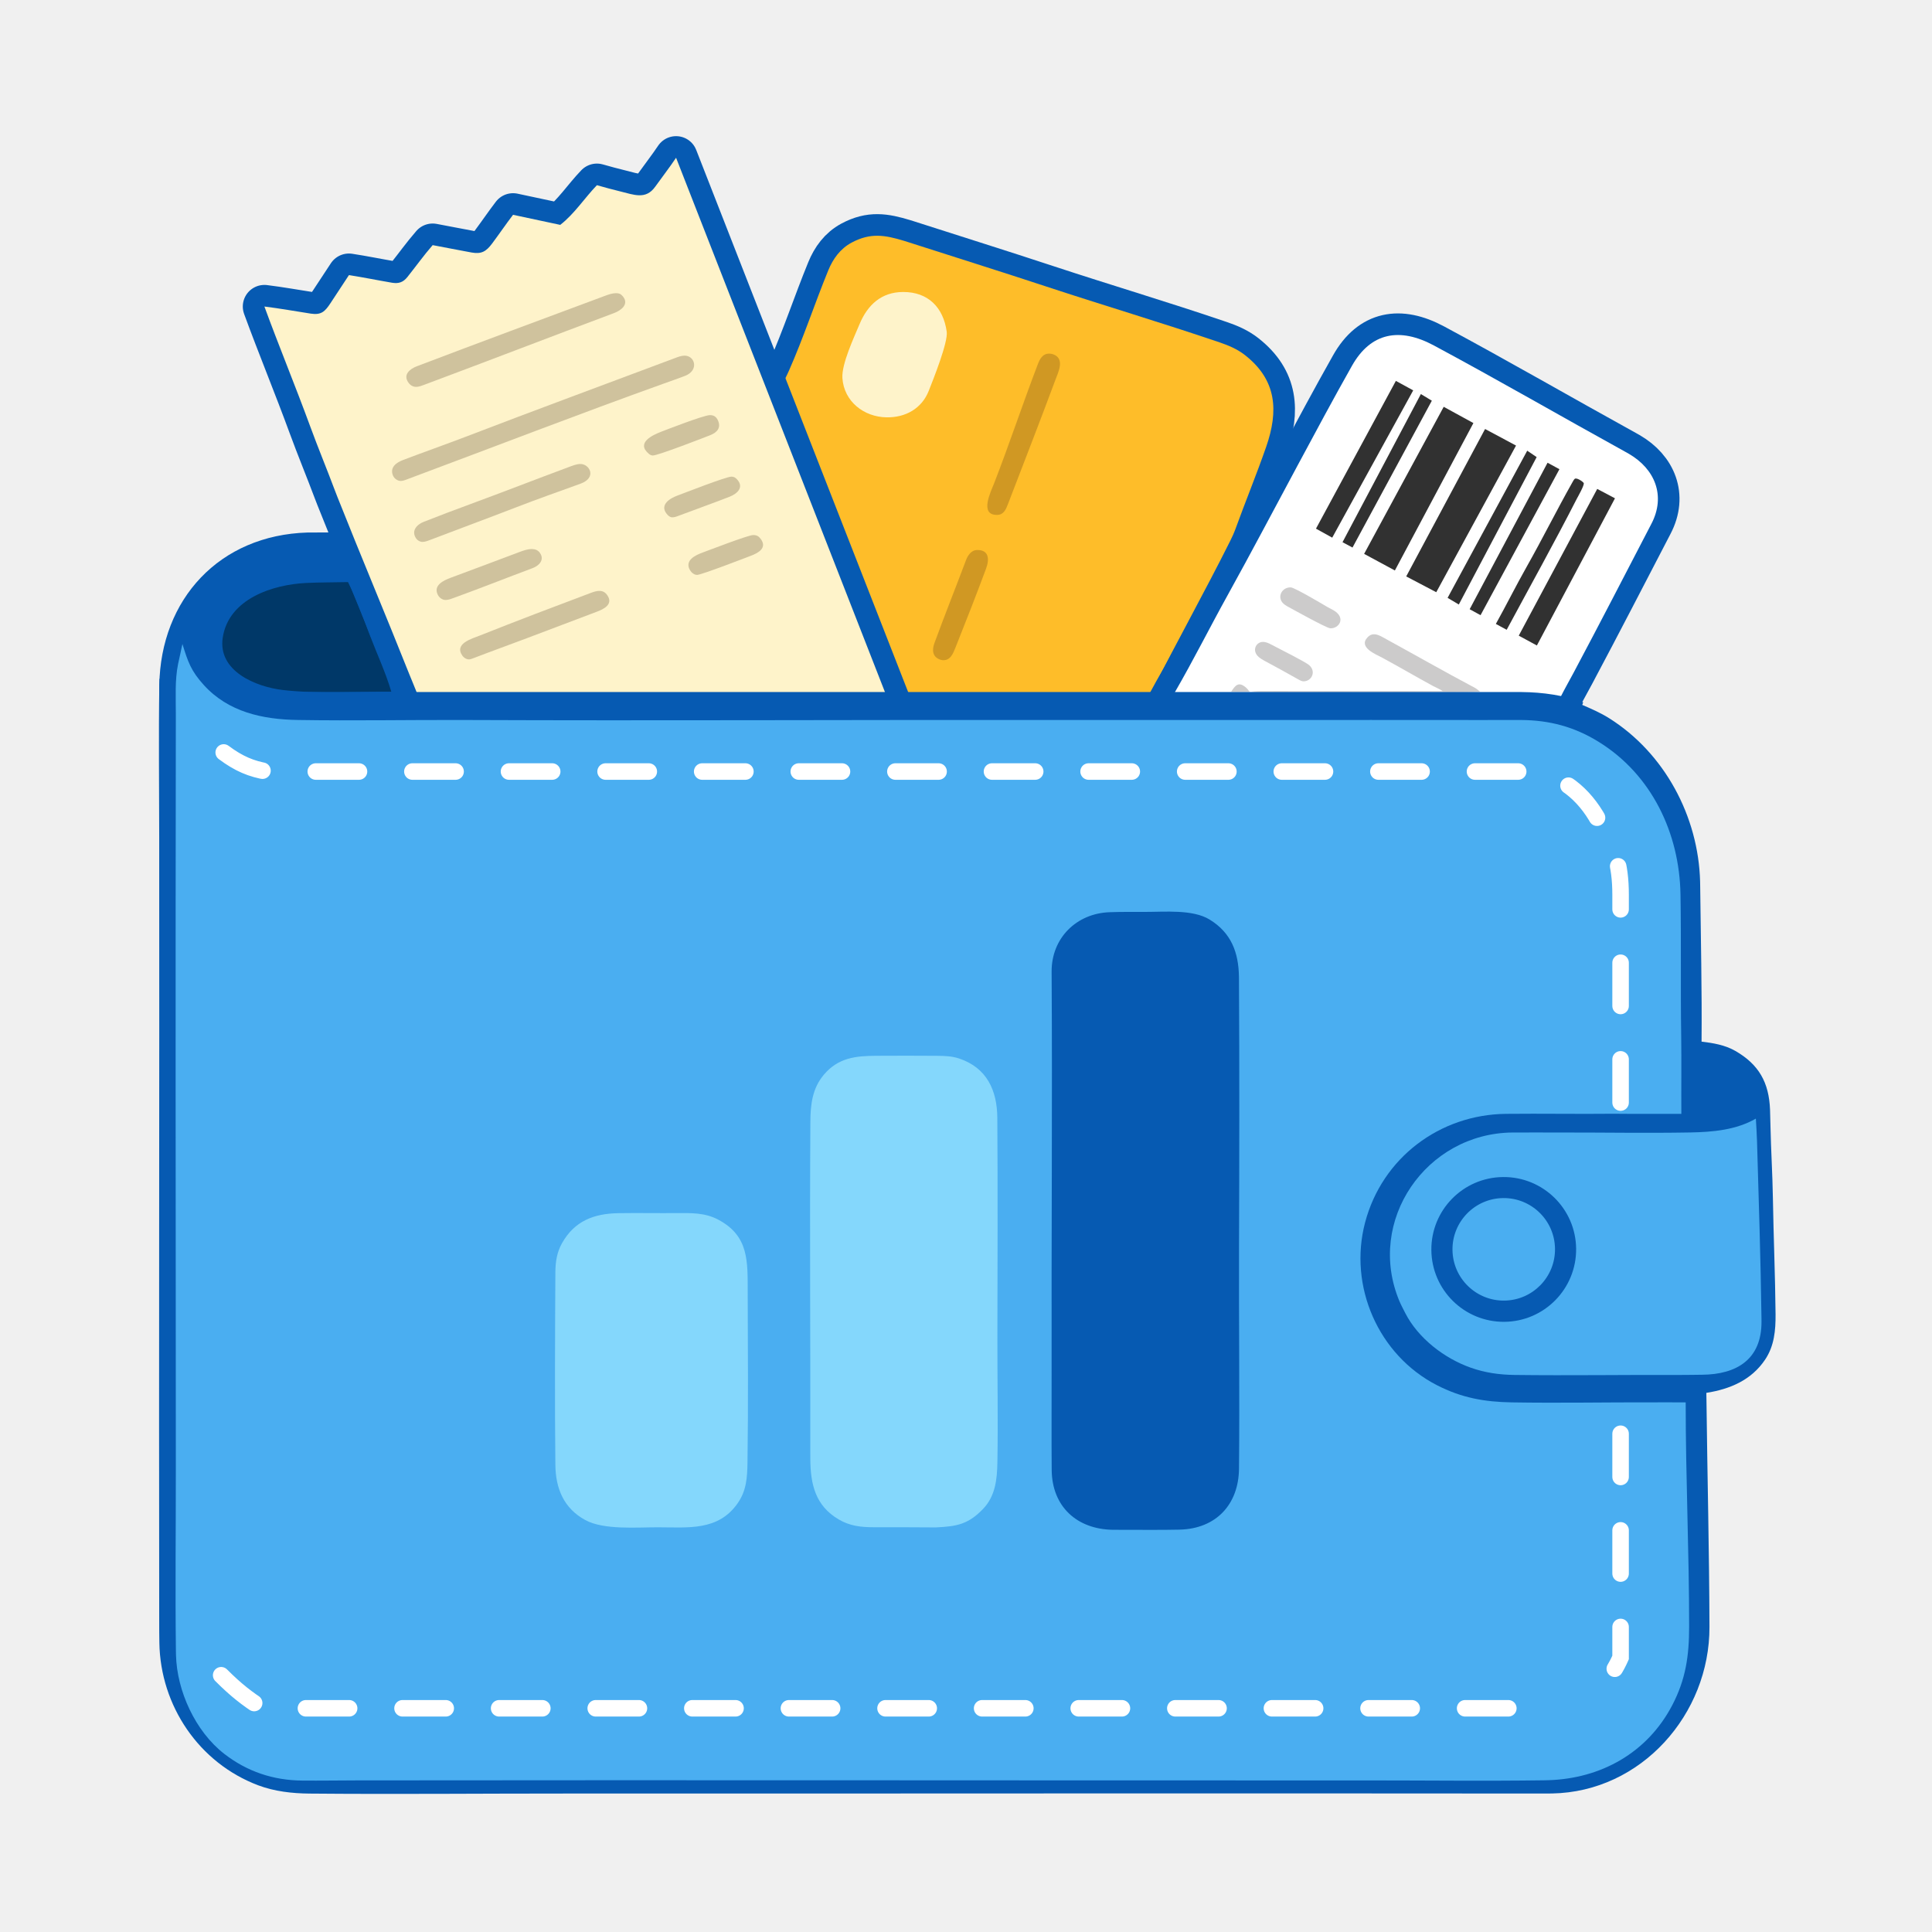
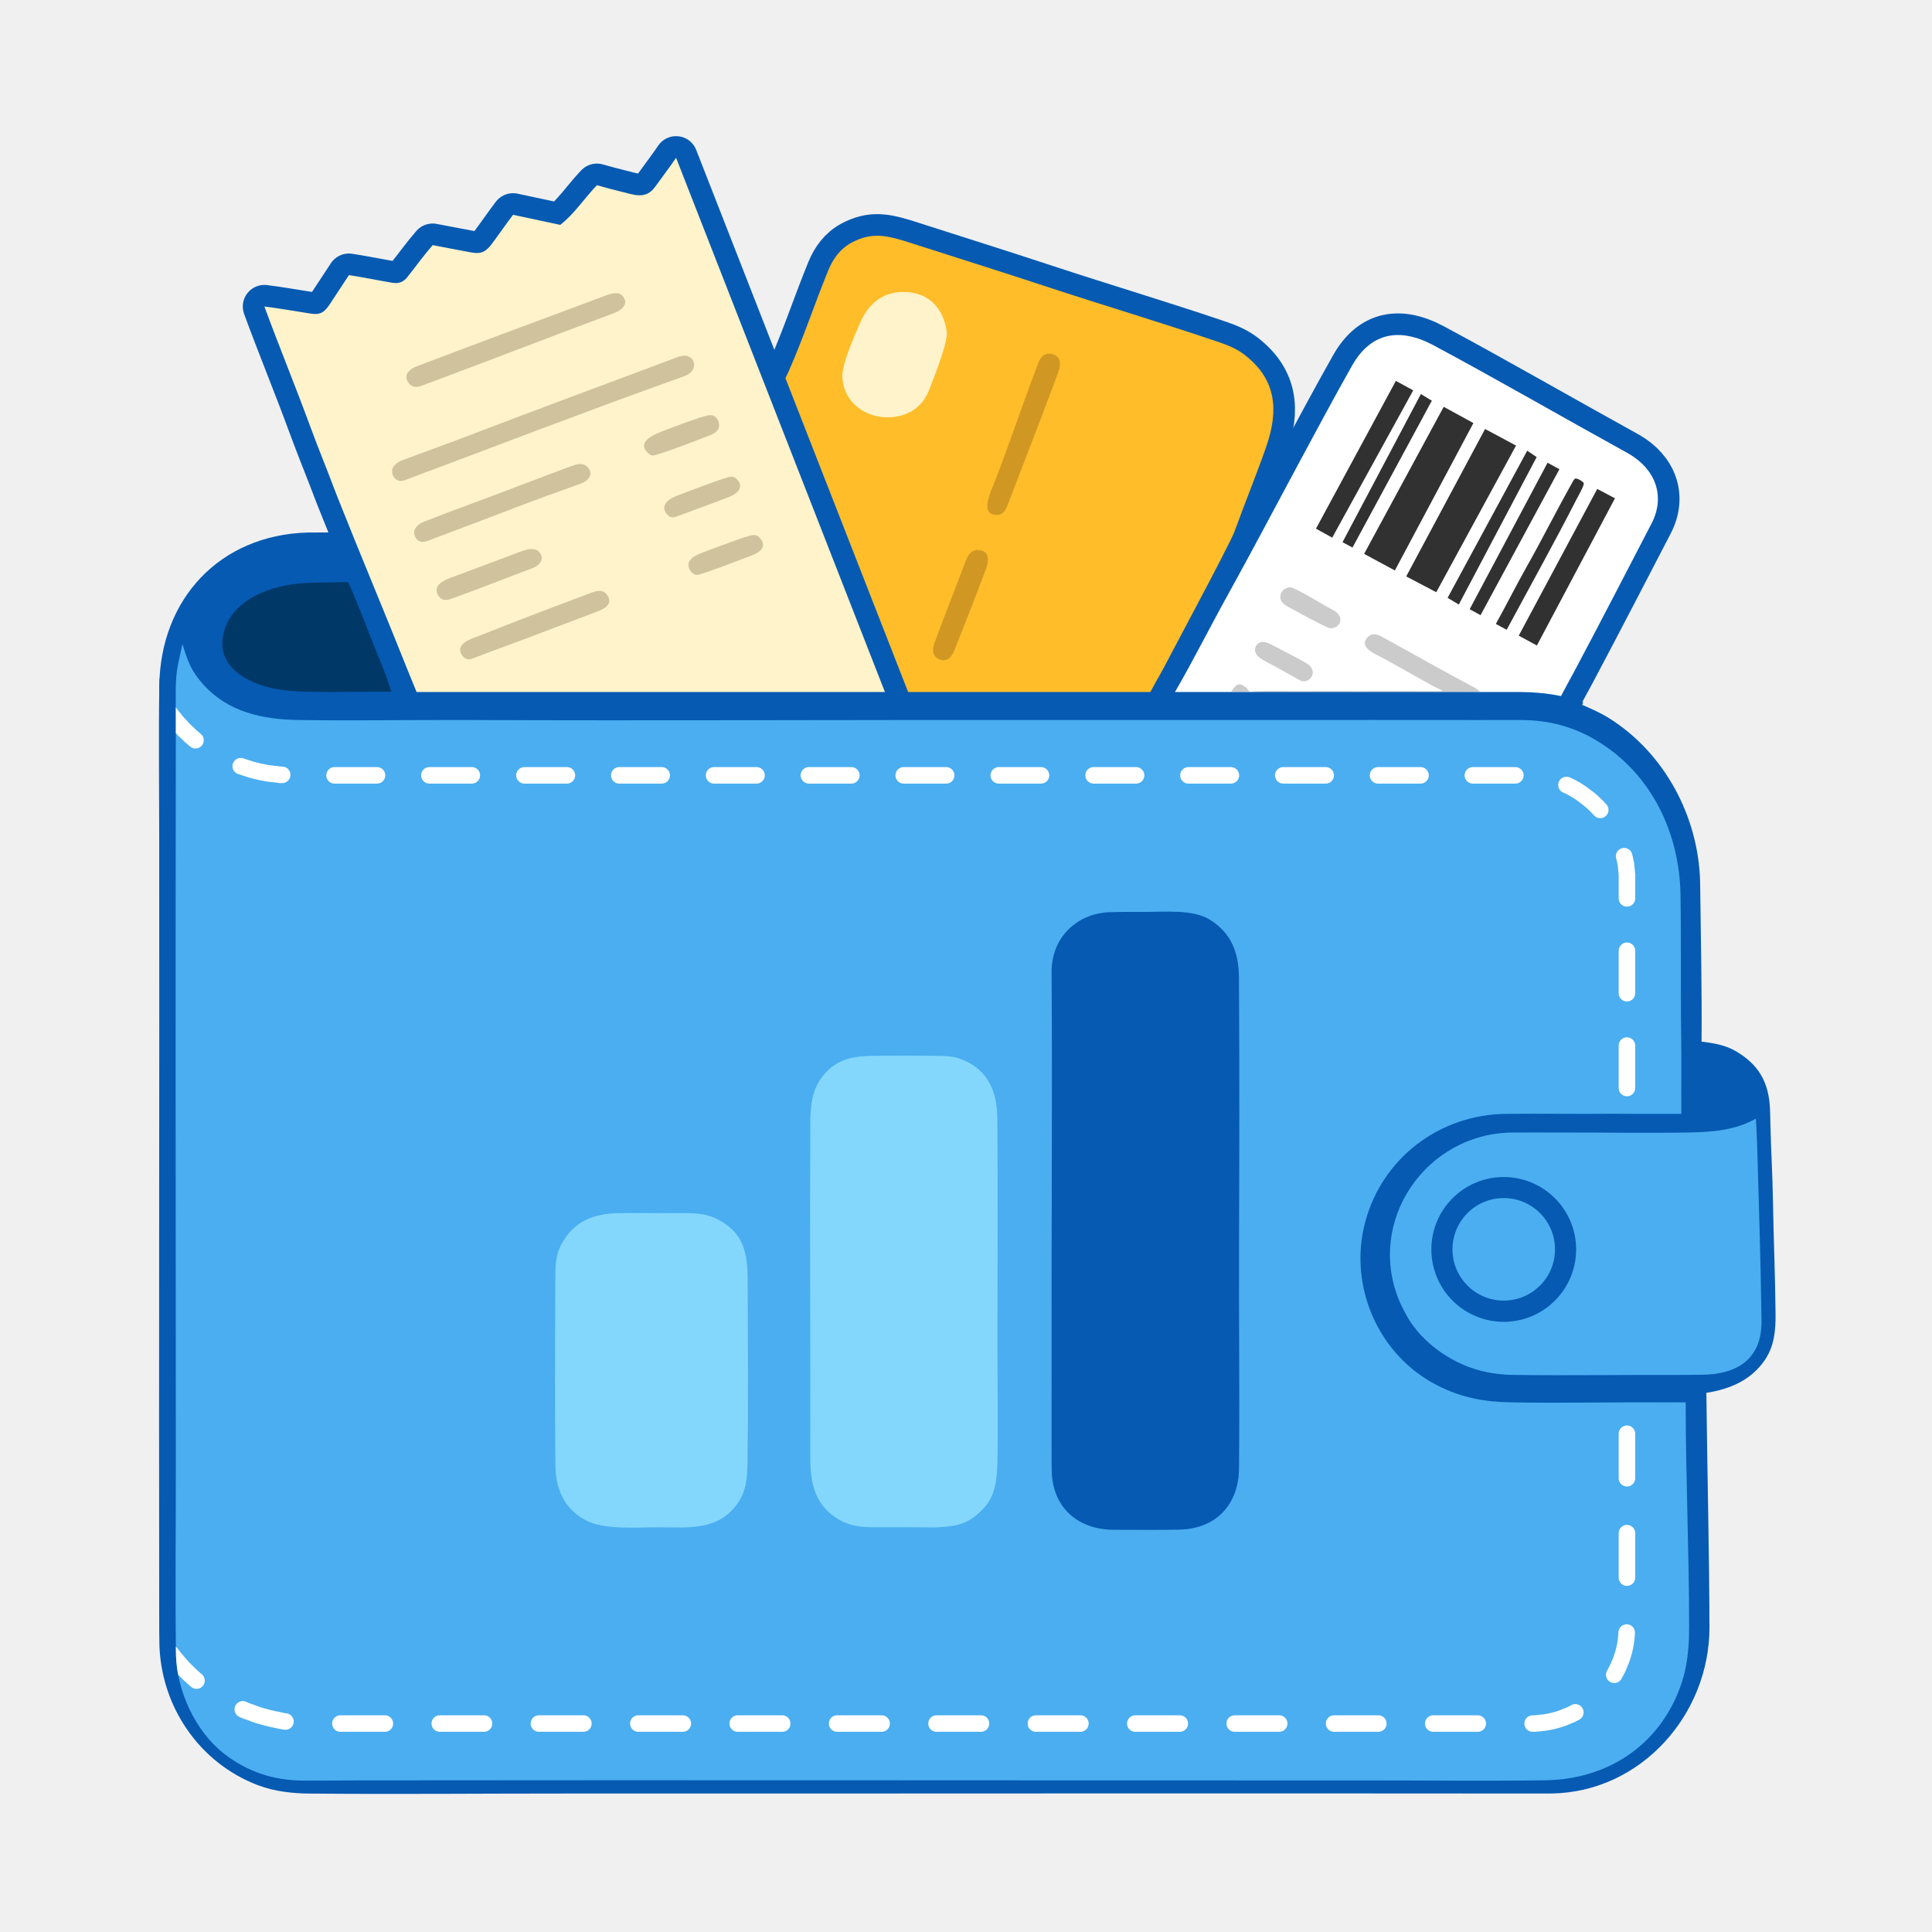
<svg xmlns="http://www.w3.org/2000/svg" viewBox="239 138 760 760">
  <defs>
    <clipPath id="bl-back-clip">
      <rect x="279" y="405" width="680" height="460" />
+     </clipPath>
+     <clipPath id="bl-front-clip">
+       <path d="M310.76 391.33C312.95 398.37 314.1 401.89 319.21 407.51C328.81 418.07 342.24 421 356.04 421.22C378.13 421.58 400.27 421.14 422.37 421.23C496.57 421.53 570.77 421.15 644.97 421.23C704.27 421.29 763.56 421.17 822.85 421.24C827.71 421.25 832.57 421.19 837.42 421.23C848.55 421.32 858.23 423.87 867.79 429.77C888.8 442.71 899.65 465.81 900.06 489.78C900.38 508.36 900.05 526.97 900.34 545.55C900.49 555.76 900.33 565.96 900.4 576.17C893.51 576.15 886.62 576.18 879.72 576.16C877.72 576.15 875.73 576.13 873.73 576.12C859.62 576.27 845.51 576.01 831.4 576.16C805.33 576.44 782.69 593.49 775.99 618.91C769.39 643.94 781.17 671.03 804.21 682.88C813.9 687.86 822.88 689.48 833.66 689.66C852.23 689.97 871.06 689.6 889.68 689.65C893.83 689.66 897.97 689.62 902.11 689.67C902.09 719.1 903.48 748.52 903.46 777.95C903.45 789.34 902.16 798.59 896.78 808.86C886.97 827.56 868.75 837.67 847.98 838.29L846.22 838.33C823.21 838.65 800.15 838.37 777.13 838.37C644.64 838.41 512.15 838.2 379.66 838.36C372.37 838.37 365.08 838.5 357.8 838.43C346.47 838.32 336.19 834.89 327.19 827.9C315.87 819.1 308.57 803.2 308.23 789.01L308.2 787.5C307.9 763.48 308.19 739.42 308.17 715.39C308.1 616.57 308.02 517.75 308.17 418.93C308.18 412.33 307.75 405.67 309.05 399.21C309.58 396.57 310.25 393.97 310.76 391.33Z" />
    </clipPath>
  </defs>
  <path clip-path="url(#bl-back-clip)" fill="#065AB2" d="M489.81 206.53C493.16 202.23 496.35 197.79 499.76 193.53C503.95 188.45 508.97 187.87 511.29 193.8C518.4 211.95 525.44 230.11 532.57 248.25C536.28 257.69 539.49 267.4 543.8 276.59C546.87 266.62 552.13 253.46 556.31 242.89C556.83 241.58 557.38 240.28 557.97 239C564.74 224.42 579.92 219.18 594.91 223.76C600.52 225.47 606.13 227.35 611.69 229.22C647.61 241.27 683.89 252.23 719.78 264.36C725.87 266.42 731.15 268.69 735.94 273.08C747.38 283.57 748.3 291.27 747.85 306.13C748.41 305.17 748.97 304.22 749.5 303.25C754.21 294.57 758.85 285.85 763.78 277.29C766.48 272.6 769.8 268.36 774.57 265.65C786.31 258.96 797.26 261.52 808.5 267.6L810.42 268.66C834.63 282.05 859.01 295.15 883.02 308.89C888.92 312.26 894.06 316.75 896.82 323.1C900.7 332.06 899.84 340.01 895.53 348.5C890.66 358.09 885.82 367.76 880.75 377.24C874.04 389.79 867.72 402.6 860.76 415.01C864.58 416.65 868.46 418.3 872 420.53C893.84 434.28 907.1 459.16 907.78 484.75L907.81 486.5C908.04 506.91 908.53 527.34 908.35 547.75C912.92 548.29 917.57 549.08 921.56 551.36C930.95 556.73 934.87 563.88 935.29 574.5C935.37 576.67 935.41 578.83 935.46 581C935.65 590.42 936.26 599.84 936.41 609.25C936.66 624.5 937.32 639.75 937.46 655C937.51 661.32 936.96 667.48 933.33 672.87C927.88 680.96 919.5 684.45 910.23 685.92C910.25 686.86 910.27 687.81 910.28 688.75C910.62 718.5 911.38 748.25 911.46 778C911.56 812.26 884.72 842.9 849.5 843.51C847.92 843.53 846.33 843.53 844.75 843.53C717.25 843.39 589.75 843.57 462.25 843.53C428.42 843.52 394.57 843.85 360.75 843.55C353.97 843.49 346.99 842.71 340.61 840.31C317.25 831.52 302.09 808.97 301.69 784.25C301.64 781.33 301.63 778.42 301.63 775.5C301.47 672.75 301.73 570 301.63 467.25C301.62 447.35 301.36 427.4 301.67 407.5C302.2 373.7 325.3 348.5 360 347.48C362.72 347.4 365.44 347.44 368.16 347.44C366 342 363.88 336.51 361.85 331.02C359.61 324.99 356.98 319.13 354.82 313.08C348.56 295.63 341.24 278.56 334.77 261.2L334.43 260.25C332.27 254.08 335.16 248.93 342 249.99C348.44 250.98 354.9 251.83 361.3 253.04C375.2 232.81 368.05 236.36 393.18 241.04C394.67 238.8 396.12 236.61 397.74 234.45C401.86 228.97 403.15 225.35 410.25 226.5C415.21 227.3 420.15 228.2 425.08 229.18C428.04 225.4 430.82 221.49 433.65 217.61C436.71 213.44 438.59 213.26 443.5 214.4C447.95 215.43 452.38 216.58 456.81 217.7C459.78 213.81 462.88 210.01 466.02 206.26C469.06 202.62 471.17 201.63 475.79 202.81C480.47 204.01 485.1 205.42 489.81 206.53Z" />
  <path fill="#065AB2" d="M301.67 440L301.67 407.5C302.2 373.7 325.3 348.5 360 347.48L371 347.44C375 347.44 377.5 349.2 378.8 352.5L406 421L406 440Z" />
  <path fill="#003868" d="M392.92 410.09C379.68 410.06 363.47 410.98 350.25 409.43C339.64 408.18 324.56 402.01 326.63 388.75C329 373.58 346.21 367.95 359.5 367.32C364.96 367.06 370.43 367.11 375.89 366.98C378.8 372.5 382.45 382.51 384.53 387.99C387.3 395.28 390.76 402.62 392.92 410.09Z" />
  <path fill="#003868" d="M402.6 392C400 386 402 380 409 380L862 380C868 380 870 384 868 389L836.3 440L419.3 440Z" />
  <g>
    <path fill="#FEBD29" stroke="#065AB2" stroke-width="17" stroke-linejoin="round" paint-order="stroke" d="M547.77 287.14C548.31 286.06 548.83 284.99 549.32 283.89C555.03 270.98 559.46 257.45 564.81 244.38C566.69 239.78 569.55 235.83 574 233.44C581.36 229.5 586.97 230.41 594.63 232.74L596 233.17C614.23 239.04 632.53 244.76 650.72 250.76C673.33 258.22 696.17 264.99 718.71 272.67C722.38 273.92 725.71 275.31 728.78 277.72C741.3 287.55 741.98 299.66 737.09 313.75C733.32 324.59 728.95 335.21 725.03 346C724.44 347.62 723.73 349.19 722.96 350.73C712.97 370.71 702.06 390.21 691.99 410.15L665.9 460L470 460L547.77 287.14Z" />
    <path fill="#FEF3CA" d="M594.25 252.86C604.04 252.83 610.08 258.86 611.42 268.5C612 272.61 606.04 287.44 604.36 291.71C601.62 298.72 595.21 302.29 587.75 302.17C578.8 302.03 571.01 295.91 570.38 286.75C570 281.2 575.01 270.59 577.13 265.5C580.29 257.94 585.7 252.89 594.25 252.86Z" />
    <path fill="#D09823" d="M651.75 277.11C652.27 277.11 652.77 277.18 653.26 277.36C658.04 279.05 655.29 284.4 654.14 287.5C648.09 303.81 641.75 320.01 635.52 336.26C634.69 338.42 633.83 340.51 631.25 340.55C624.1 340.67 628.84 331.27 630.01 328.25C636.02 312.78 641.25 297.01 647.16 281.52C648.01 279.3 649.07 277.08 651.75 277.11Z" />
    <path fill="#D09823" d="M623.25 354.36C628.19 354.23 628.2 358.14 626.88 361.72C623.03 372.11 618.96 382.41 614.87 392.71C613.9 395.13 612.84 397.95 609.75 397.69C609.67 397.68 609.16 397.59 609 397.54C605.75 396.47 605.58 393.73 606.57 391.01C610.59 380.04 614.93 369.19 619.04 358.25C619.76 356.34 621.21 354.42 623.25 354.36Z" />
  </g>
  <g>
    <path fill="#FEF3CA" stroke="#065AB2" stroke-width="17" stroke-linejoin="round" paint-order="stroke" d="M504.95 200.06L587.11 410.23L606.7 460L423.1 460L402.84 410.16C401.94 407.84 400.94 405.56 400.02 403.25C390.78 379.98 381.02 356.92 371.79 333.64L370.81 331.11C367.6 322.55 364.08 314.08 360.94 305.5C355.18 289.79 348.77 274.3 343.01 258.58C349.12 259.34 355.17 260.43 361.25 261.37C365.35 262 366.82 260.58 369.01 257.25C371.42 253.58 373.82 249.89 376.26 246.23C381.93 247.09 387.55 248.26 393.21 249.22C395.78 249.65 397.59 249.07 399.25 246.99C402.58 242.81 405.69 238.46 409.2 234.43C414.3 235.38 419.39 236.4 424.5 237.33C428.39 238.03 430.24 236.94 432.59 233.79C435.38 230.06 437.99 226.2 440.82 222.5L459.39 226.46C464.99 222.1 468.88 215.97 473.81 210.85C476.86 211.73 479.94 212.55 483.04 213.31C488.41 214.62 493.03 216.65 496.74 211.45C499.46 207.64 502.34 203.95 504.95 200.06Z" />
    <g fill="#CFC29D">
      <path d="M508.25 277.9C512.38 277.85 514.08 283.68 508.49 285.85C505.81 286.89 503.06 287.83 500.36 288.8C466.65 300.89 433.25 313.82 399.7 326.34C398.74 326.7 397.78 327.14 396.75 327.19C395.42 327.25 394.04 326.23 393.56 325C392.3 321.8 394.92 319.96 397.49 318.98C405.7 315.84 413.99 312.95 422.19 309.81C449.55 299.3 477.06 289.17 504.5 278.87C505.71 278.41 506.95 277.92 508.25 277.9Z" />
      <path d="M481.25 253.33C482.44 253.31 483.18 253.58 483.96 254.51C486.64 257.67 483.32 260.12 480.54 261.16C455.57 270.49 430.71 280.1 405.73 289.42C404.77 289.78 403.78 290.17 402.75 290.18C401.42 290.2 400.37 289.53 399.61 288.44C397.45 285.3 400.3 283.1 403 282.07C427.62 272.7 452.32 263.56 477 254.37C478.37 253.86 479.78 253.35 481.25 253.33Z" />
      <path d="M467.25 320.52C470.88 320.44 473.99 325.87 467.34 328.28C458.81 331.37 450.25 334.38 441.79 337.66C430.62 341.98 419.4 346.12 408.21 350.39C407.25 350.75 406.28 351.16 405.25 351.17C404.22 351.17 403.28 350.66 402.69 349.81C400.68 346.87 402.91 344.36 405.68 343.28C411.67 340.92 417.69 338.63 423.74 336.41C436.75 331.63 449.64 326.59 462.63 321.77C464.13 321.21 465.65 320.56 467.25 320.52Z" />
      <path d="M474.75 370.45C476.21 370.44 477.19 371.06 477.99 372.29C480.27 375.77 476.47 377.62 473.79 378.63C464.61 382.1 455.43 385.57 446.25 389.05C439.27 391.71 432.2 394.21 425.24 396.91C424.6 397.16 423.93 397.43 423.25 397.38C422.39 397.31 421.45 396.71 420.95 396.02C417.45 391.17 424.67 389.24 427.75 388.01C442.23 382.24 456.8 376.72 471.39 371.24C472.47 370.84 473.59 370.45 474.75 370.45Z" />
      <path d="M448.25 353.98C449.54 354 450.65 354.42 451.41 355.52C453.3 358.26 451.05 360.53 448.5 361.49C438.18 365.35 427.93 369.42 417.57 373.18C416.49 373.57 415.4 374.03 414.25 374.01C413 374 411.82 373.12 411.25 372.04C409.28 368.26 413.51 366.3 416.31 365.27C425.4 361.94 434.43 358.46 443.5 355.09C445.04 354.52 446.62 353.97 448.25 353.98Z" />
      <path d="M518.25 301.3C519.67 301.28 520.65 301.85 521.31 303.15C522.86 306.24 521.07 308.15 518.31 309.22C516.76 309.82 497.72 317.27 495.75 317.18C495.17 317.15 494.67 316.88 494.24 316.52C489.11 312.2 495.58 309.18 499.28 307.76C500.42 307.33 515.76 301.33 518.25 301.3Z" />
      <path d="M535.25 348.48C536.63 348.46 537.42 348.89 538.24 349.99C540.93 353.57 537.24 355.56 534.29 356.66C533.27 357.04 515 364.12 513.25 364.15C512.07 364.17 511 363.25 510.42 362.28C508.16 358.43 512.61 356.36 515.46 355.33C517.16 354.73 533.2 348.5 535.25 348.48Z" />
      <path d="M526.75 325.5C527.59 325.51 528.18 325.8 528.77 326.4C531.87 329.52 529.18 332.15 525.99 333.41C520.43 335.59 511.86 338.66 505.74 340.97C504.94 341.28 504.1 341.57 503.25 341.49C502.44 341.41 501.71 340.71 501.23 340.1C498.42 336.52 502.56 334.01 505.5 332.94C507.42 332.24 524.67 325.47 526.75 325.5Z" />
    </g>
  </g>
  <g>
    <path fill="white" stroke="#065AB2" stroke-width="17" stroke-linejoin="round" paint-order="stroke" d="M701.25 410.15C708.45 397.71 714.91 384.79 721.88 372.21C731.23 355.33 740.24 338.21 749.38 321.21C756.45 308.06 763.49 294.89 770.83 281.89C778.27 268.69 789.69 266.73 803.02 273.88C828.32 287.46 853.18 301.84 878.32 315.71L879.74 316.51C890 322.46 894.36 333.02 888.63 344.03C878.45 363.61 868.34 383.25 857.96 402.73C856.3 405.84 854.55 408.9 852.96 412.05L826 462L674 460L701.25 410.15Z" />
    <g fill="#CCCBCB">
      <path d="M806.53 409.88C805.37 409.05 804.04 408.58 802.79 407.9C796.05 404.24 789.44 400.35 782.69 396.7C780.37 395.45 773.21 392.69 776.94 388.73C778.82 386.73 780.83 387.51 782.92 388.65C795.02 395.27 807.01 402.12 819.21 408.59C819.95 408.98 820.58 409.56 821.21 410.1C813.82 410.51 806.41 410.21 799 410.33C788.25 410.51 777.5 410.21 766.75 410.38C761.08 410.46 755.42 410.27 749.75 410.32C745.08 410.36 740.42 410.33 735.75 410.35C734.22 410.35 732.69 410.3 731.17 410.1C732.11 410 733.05 409.9 734 409.89C739.49 409.81 745.01 409.89 750.5 409.88C769.18 409.86 787.85 409.9 806.53 409.88Z" />
      <path d="M723.29 410.13C724.99 407.52 726.21 406.04 729.06 408.4C729.67 408.92 730.12 409.55 730.61 410.18C728.17 410.2 725.73 410.21 723.29 410.13Z" />
      <path d="M746.75 369.06C748.35 369.11 760.67 376.5 761.09 376.73C761.94 377.2 762.85 377.63 763.69 378.13C768.65 381.15 765.63 385.38 762.25 385.15C760.73 385.05 746.5 377.12 746.5 377.12C745.81 376.77 745.13 376.39 744.49 375.95C740.89 373.47 743 368.95 746.75 369.06Z" />
      <path d="M735.75 390.51C736.98 390.49 738.12 391.03 739.2 391.61C742.25 393.26 752.58 398.34 754.09 399.74C756.89 402.33 754.82 406.07 751.75 406.02C751.13 406 750.55 405.72 750.01 405.42C745.47 402.85 740.9 400.34 736.31 397.88C735.56 397.48 734.88 397.06 734.23 396.52C731.27 394.02 733.05 390.55 735.75 390.51Z" />
    </g>
    <g fill="#313131">
      <path d="M823.19 306.76L835.37 313.27L803.99 370.96L792.17 364.75L823.19 306.76Z" />
      <path d="M806.92 298.03L818.6 304.42L787.71 362.41L775.61 355.88L806.92 298.03Z" />
      <path d="M867.31 330.33L874.29 334.02L843.57 391.92L836.44 388.05L867.31 330.33Z" />
      <path d="M788.1 287.83L794.92 291.56L763.06 349.5L756.67 345.96L788.1 287.83Z" />
      <path d="M847.77 320.03L852.44 322.57L821.41 380L817.13 377.65L847.77 320.03Z" />
      <path d="M839.77 315.29L843.48 317.81L812.86 375.8L808.45 373.18L839.77 315.29Z" />
      <path d="M797.93 293.02L802.25 295.62L771.04 353.39L767.11 351.29L797.93 293.02Z" />
      <path d="M827.43 383.44C831.57 376.01 835.34 368.4 839.53 361C845.77 349.96 851.4 338.6 857.63 327.57C857.85 327.18 858.1 326.71 858.44 326.39C859.14 325.72 861.69 327.44 861.99 328.02C862.37 328.75 859.61 333.55 859.28 334.19C850.41 351.54 840.92 368.57 831.69 385.74L827.43 383.44Z" />
    </g>
  </g>
  <path fill="none" stroke="#065AB2" stroke-width="22" d="M319.21 407.51C328.81 418.07 342.24 421 356.04 421.22L837.42 421.23C845 421.3 852 422.4 858 424.6" />
  <path fill="#4AAEF1" d="M310.76 391.33C312.95 398.37 314.1 401.89 319.21 407.51C328.81 418.07 342.24 421 356.04 421.22C378.13 421.58 400.27 421.14 422.37 421.23C496.57 421.53 570.77 421.15 644.97 421.23C704.27 421.29 763.56 421.17 822.85 421.24C827.71 421.25 832.57 421.19 837.42 421.23C848.55 421.32 858.23 423.87 867.79 429.77C888.8 442.71 899.65 465.81 900.06 489.78C900.38 508.36 900.05 526.97 900.34 545.55C900.49 555.76 900.33 565.96 900.4 576.17C893.51 576.15 886.62 576.18 879.72 576.16C877.72 576.15 875.73 576.13 873.73 576.12C859.62 576.27 845.51 576.01 831.4 576.16C805.33 576.44 782.69 593.49 775.99 618.91C769.39 643.94 781.17 671.03 804.21 682.88C813.9 687.86 822.88 689.48 833.66 689.66C852.23 689.97 871.06 689.6 889.68 689.65C893.83 689.66 897.97 689.62 902.11 689.67C902.09 719.1 903.48 748.52 903.46 777.95C903.45 789.34 902.16 798.59 896.78 808.86C886.97 827.56 868.75 837.67 847.98 838.29L846.22 838.33C823.21 838.65 800.15 838.37 777.13 838.37C644.64 838.41 512.15 838.2 379.66 838.36C372.37 838.37 365.08 838.5 357.8 838.43C346.47 838.32 336.19 834.89 327.19 827.9C315.87 819.1 308.57 803.2 308.23 789.01L308.2 787.5C307.9 763.48 308.19 739.42 308.17 715.39C308.1 616.57 308.02 517.75 308.17 418.93C308.18 412.33 307.75 405.67 309.05 399.21C309.58 396.57 310.25 393.97 310.76 391.33Z" />
-   <g fill="none" stroke="white" stroke-width="6.5" stroke-linecap="round" stroke-dasharray="17 21">
-     <path d="M327 434C333 438.5 338 440.5 344 441.5L842 441.5C853 443 862 450 868 461C874 470 876.5 478 876.5 490L876.5 572M876.5 702L876.5 790C873 798 868 803 862.5 805M326 797C332 803 336 806 342 810L842 810" />
-   </g>
+   <path clip-path="url(#bl-front-clip)" fill="none" stroke="white" stroke-width="6.5" stroke-linecap="round" stroke-linejoin="round" d="M879.0 566.0 L879.0 549.3 M879.0 528.7 L879.0 512.0 M879.0 491.4 L879.0 484.0 L879.0 482.0 L878.8 480.0 L878.6 478.0 L878.2 476.0 L877.9 474.8 M868.5 456.6 L868.4 456.5 L867.0 455.0 L865.5 453.6 L864.0 452.3 L862.4 451.1 L860.8 449.9 L859.1 448.8 L857.3 447.8 L855.5 446.9 L855.2 446.8 M835.1 443.0 L818.4 443.0 M797.8 443.0 L781.1 443.0 M760.5 443.0 L743.8 443.0 M723.2 443.0 L706.5 443.0 M685.9 443.0 L669.2 443.0 M648.5 443.0 L631.9 443.0 M611.2 443.0 L594.5 443.0 M573.9 443.0 L557.2 443.0 M536.6 443.0 L519.9 443.0 M499.3 443.0 L482.6 443.0 M462.0 443.0 L445.3 443.0 M424.6 443.0 L407.9 443.0 M387.3 443.0 L370.6 443.0 M350.0 442.8 L349.3 442.8 L347.7 442.6 L346.0 442.4 L344.4 442.2 L342.8 441.9 L341.2 441.6 L339.6 441.2 L338.0 440.8 L336.5 440.3 L334.9 439.8 L333.7 439.4 M315.9 429.2 L315.1 428.5 L313.9 427.5 L312.7 426.3 L311.5 425.2 L310.4 424.0 L309.3 422.8 L308.2 421.6 L307.6 420.8 L307.0 420.1 L306.4 419.3 L305.8 418.5 L305.3 417.7 L304.7 416.9 M879.0 702.0 L879.0 719.5 M879.0 741.1 L879.0 758.6 M878.9 780.2 L878.8 781.7 L878.6 783.6 L878.3 785.4 L877.9 787.2 L877.4 789.0 L876.8 790.8 L876.1 792.5 L875.4 794.2 L874.5 795.9 L874.0 796.8 M858.7 811.6 L857.2 812.4 L855.5 813.1 L853.8 813.8 L852.0 814.4 L850.2 814.9 L848.4 815.3 L846.6 815.6 L844.7 815.8 L842.9 816.0 L841.9 816.0 M820.3 816.0 L802.8 816.0 M781.2 816.0 L763.8 816.0 M742.2 816.0 L724.7 816.0 M703.1 816.0 L685.6 816.0 M664.0 816.0 L646.5 816.0 M624.9 816.0 L607.4 816.0 M585.8 816.0 L568.3 816.0 M546.7 816.0 L529.2 816.0 M507.6 816.0 L490.1 816.0 M468.5 816.0 L451.0 816.0 M429.4 816.0 L412.0 816.0 M390.4 816.0 L372.9 816.0 M351.3 815.2 L350.5 815.1 L348.6 814.7 L346.7 814.3 L344.9 813.9 L343.0 813.4 L341.2 812.9 L339.4 812.3 L337.6 811.6 L335.8 811.0 L334.5 810.4 M316.3 799.1 L314.9 797.9 L313.5 796.6 L312.1 795.2 L310.8 793.9 L309.5 792.4 L308.3 791.0 L307.6 790.2 L307.0 789.4 L306.4 788.6 L305.7 787.8 L305.1 787.0 L304.6 786.1" />
  <path fill="#84D7FC" d="M505.25 615.2C510.98 615.16 516.33 615.03 521.48 617.75C533.67 624.19 533.1 634.16 533.13 646.5C533.19 668.81 533.37 691.19 533.04 713.5C532.95 719.29 532.61 724.42 529.2 729.31C521.51 740.37 509.62 738.8 497.75 738.8C489.41 738.79 476.53 739.9 469.28 735.97C460.76 731.35 457.57 723.52 457.47 714.25C457.2 690.21 457.34 661.89 457.47 638.5C457.5 634.4 458.05 630.63 460.1 627C465.02 618.29 472.63 615.39 482.25 615.23C489.92 615.11 497.58 615.26 505.25 615.2Z" />
  <path fill="#84D7FC" d="M583.75 553.32C591.75 553.29 599.75 553.25 607.75 553.33C610.67 553.36 613.48 553.45 616.27 554.38C627.18 558.02 631.25 566.9 631.32 577.75C631.51 606.33 631.41 634.92 631.35 663.5C631.32 680.07 631.64 696.69 631.35 713.25C631.24 719.9 630.56 726.5 625.76 731.52C619.88 737.67 615.35 738.44 607.25 738.84L605.75 738.84C598.08 738.75 590.42 738.8 582.75 738.78C577.72 738.77 573.39 738.31 569 735.75C559.77 730.38 557.83 721.93 557.76 712L557.75 709.75C557.83 666.25 557.49 622.74 557.78 579.25C557.82 572.49 558.54 566.16 563.07 560.78C568.7 554.09 575.57 553.35 583.75 553.32Z" />
  <path fill="#065AB2" d="M688.75 496.72L689.5 496.72C697.21 496.73 708.19 495.67 714.8 499.71C723.35 504.93 726.23 512.69 726.37 522.25L726.38 523.75C726.59 558.66 726.52 593.59 726.4 628.5C726.3 657.58 726.68 686.68 726.39 715.75C726.25 729.79 717.4 739.39 703 739.72C695.25 739.9 687.5 739.77 679.75 739.79C678.75 739.79 677.75 739.8 676.75 739.78C662.68 739.56 652.84 730.71 652.71 716.25C652.59 703.17 652.71 690.08 652.68 677C652.57 624.75 653 572.49 652.68 520.25C652.6 507 662.47 497.29 675.5 496.84C679.91 496.68 684.33 496.72 688.75 496.72Z" />
  <path fill="#4AAEF1" d="M791.77 654.48C791 652.95 790.18 651.46 789.51 649.88C776.22 618.22 800.01 583.79 833.98 583.5C840.14 583.45 846.31 583.52 852.48 583.5C869.61 583.47 886.8 583.79 903.930 583.48C912.81 583.32 922.02 582.49 929.71 578.03C929.88 581.02 930.08 583.99 930.17 586.98C930.85 610.14 931.6 633.32 931.92 656.48L931.93 657.98C931.95 672.62 922.34 678.69 908.48 678.79C905.73 678.81 902.98 678.88 900.23 678.87C878.41 678.79 856.54 679.14 834.73 678.87C828.78 678.79 823.16 678 817.54 676.01C807.18 672.35 796.82 664.42 791.77 654.48Z" />
  <g>
    <path fill="#065AB2" d="M830.25 601.02C845.99 600.86 858.87 613.5 859.01 629.24C859.14 644.98 846.49 657.85 830.75 657.97C815.04 658.09 802.2 645.46 802.06 629.74C801.92 614.03 814.54 601.17 830.25 601.02Z" />
    <path fill="#4AAEF1" d="M830.25 609.29C841.4 609.14 850.56 618.06 850.7 629.21C850.84 640.36 841.9 649.5 830.75 649.62C819.63 649.74 810.51 640.83 810.37 629.71C810.23 618.59 819.13 609.45 830.25 609.29Z" />
  </g>
</svg>
